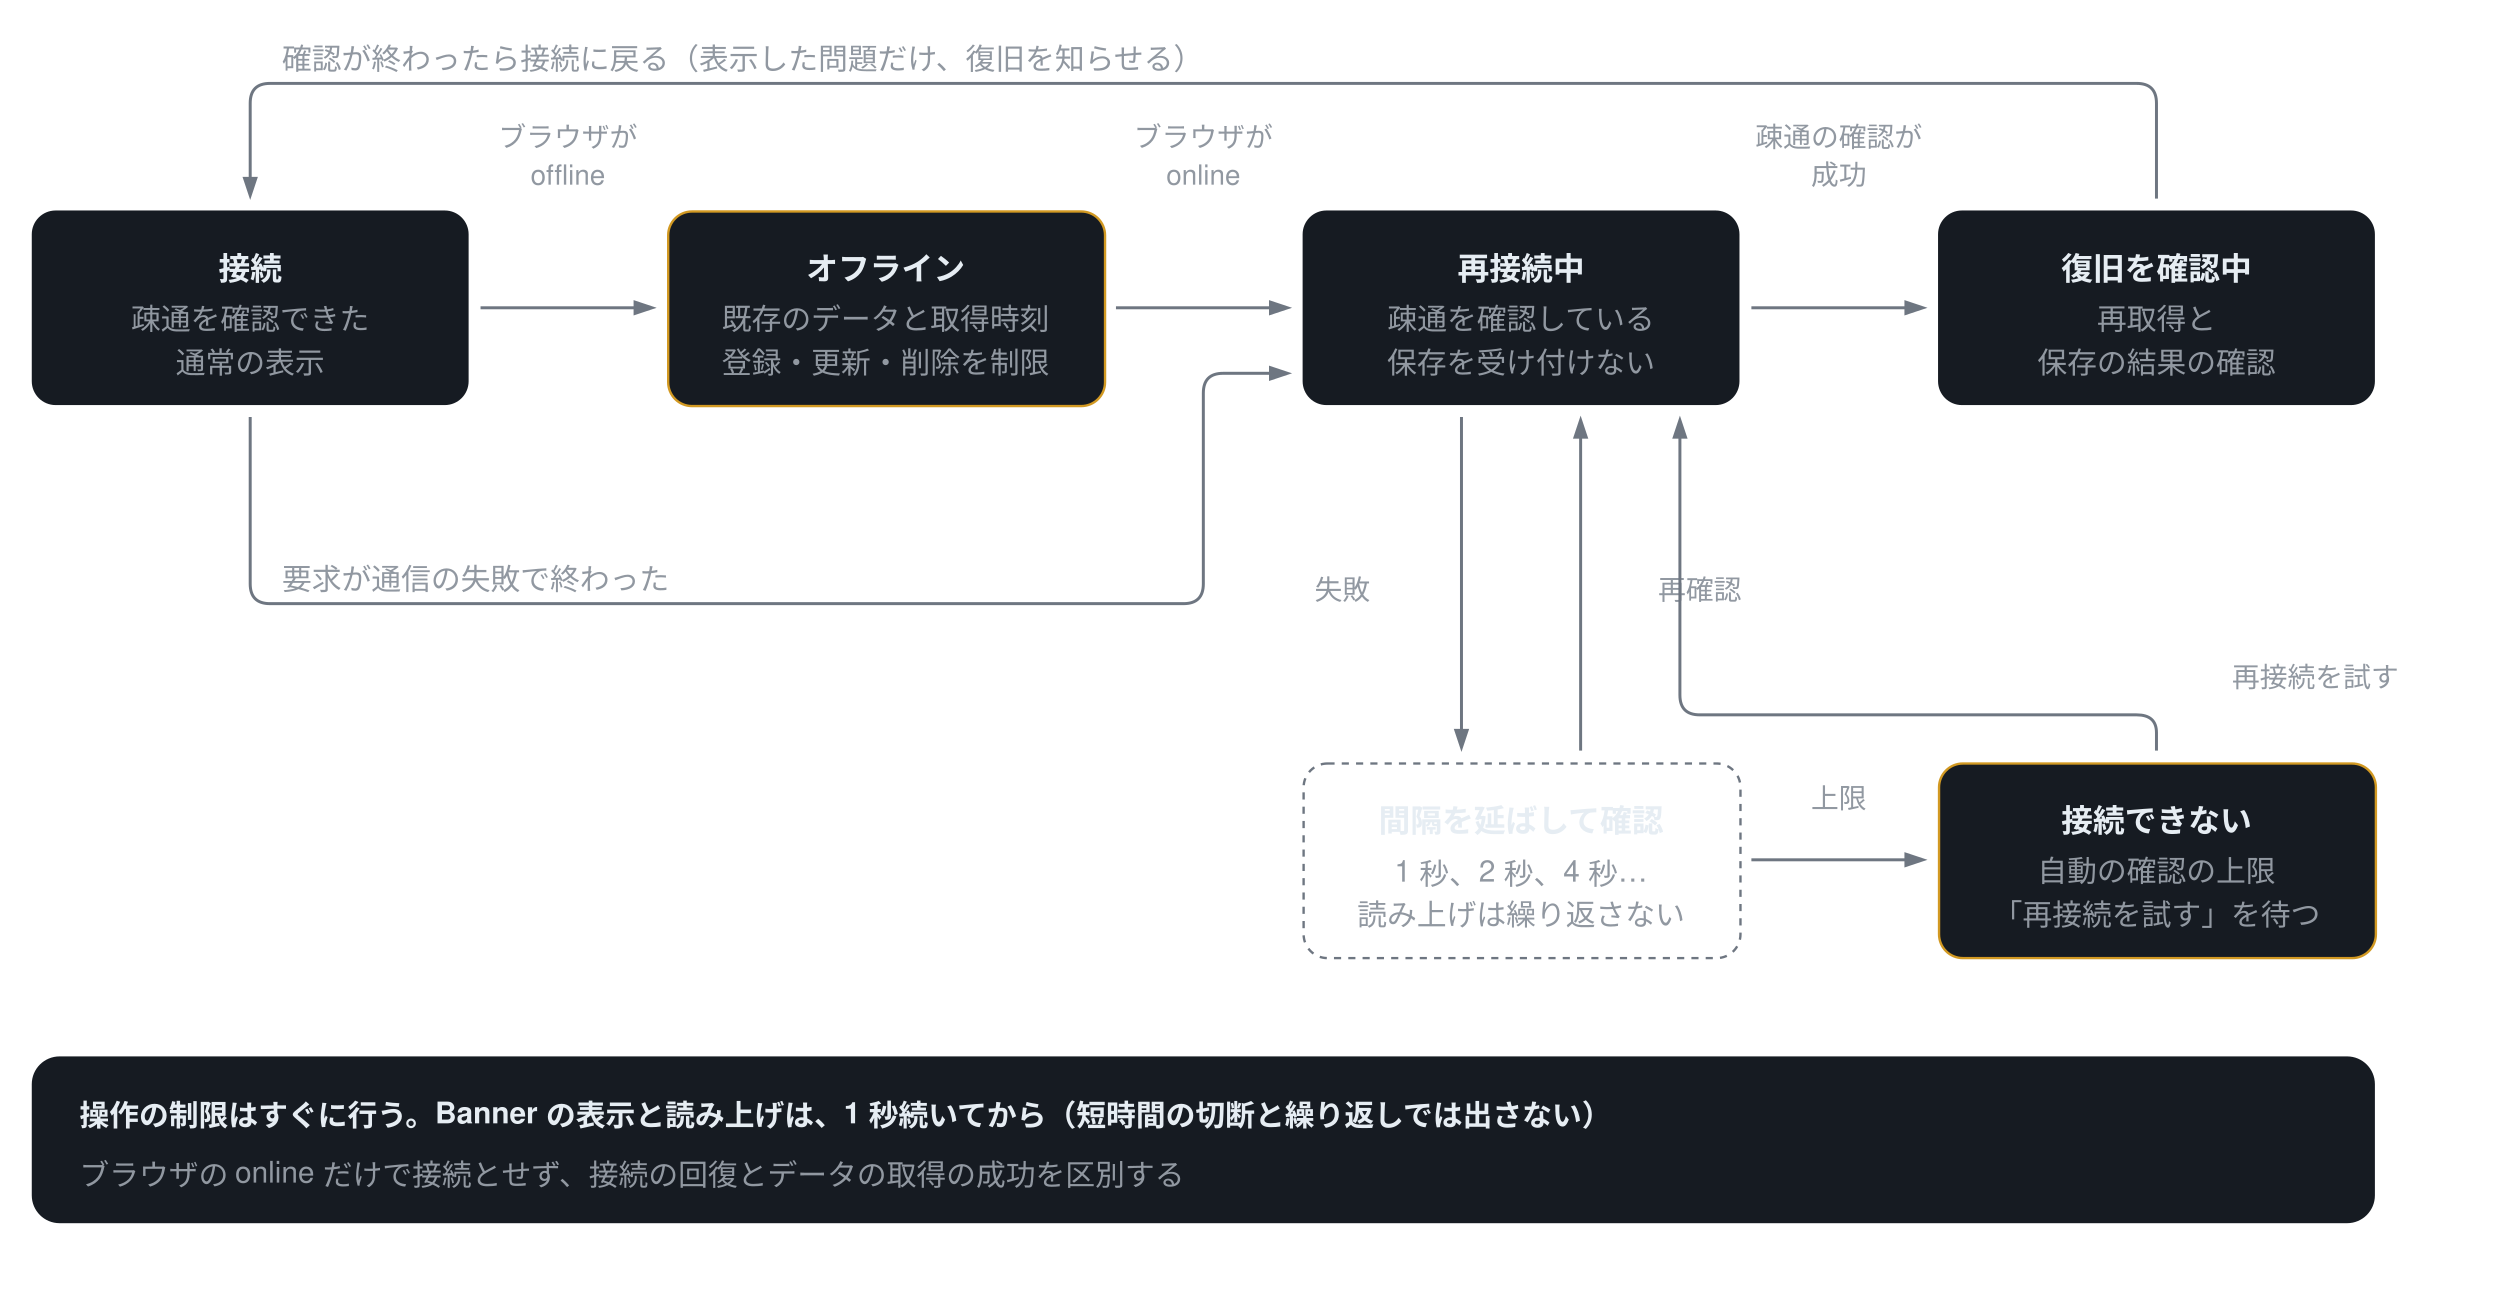
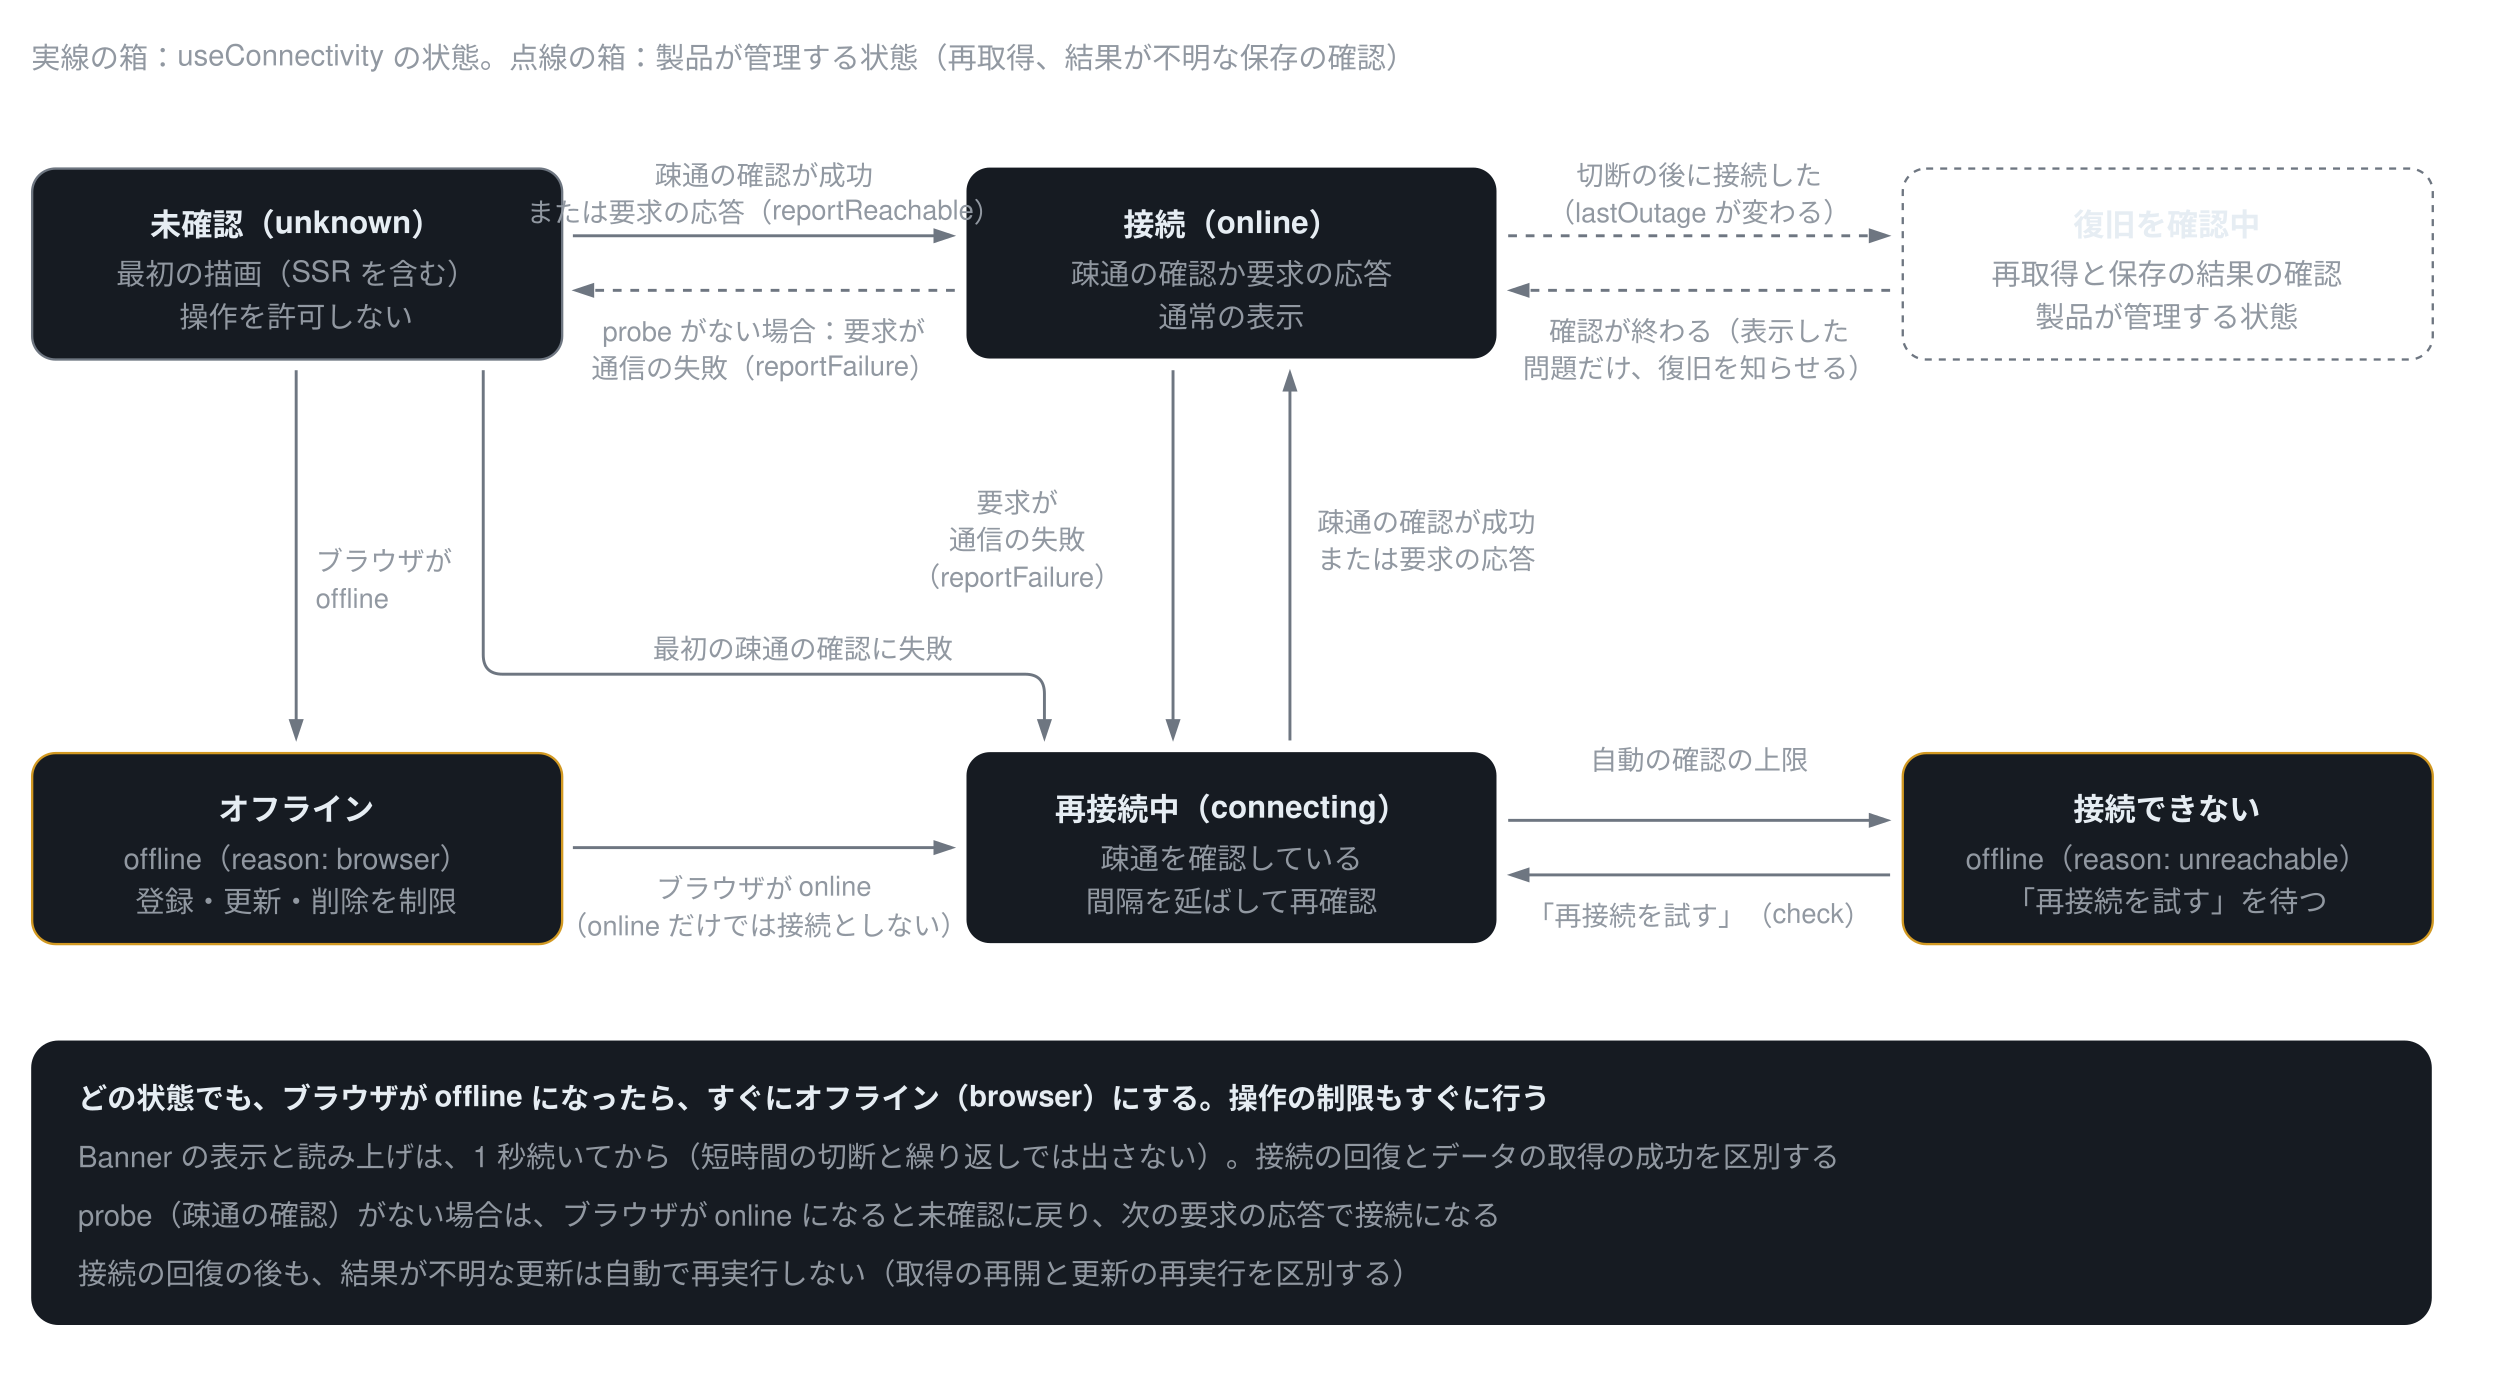
- <svg xmlns="http://www.w3.org/2000/svg" style="background: transparent; background-color: transparent; color-scheme: dark;" version="1.1" width="1259px" height="649px" viewBox="0 0 1259 649">
+ <svg xmlns="http://www.w3.org/2000/svg" style="background: transparent; background-color: transparent; color-scheme: dark;" version="1.1" width="1283px" height="713px" viewBox="0 0 1283 713">
  <defs />
  <g>
    <g data-cell-id="0">
      <g data-cell-id="1">
        <g data-cell-id="c1">
-           <g>
-             <rect x="16" y="106" width="220" height="98" rx="12" ry="12" fill="#f6f8fa" stroke="none" pointer-events="all" style="fill: rgb(22, 27, 34);" />
+           <g transform="translate(0.5,0.5)">
+             <rect x="16" y="86" width="272" height="98" rx="12" ry="12" fill="#f6f8fa" stroke="#8c959f" stroke-width="1.2" pointer-events="all" style="fill: rgb(22, 27, 34); stroke: rgb(110, 118, 129);" />
          </g>
        </g>
        <g data-cell-id="c2">
          <g>
-             <rect x="24" y="121" width="204" height="20" fill="none" stroke="none" pointer-events="all" />
+             <rect x="24" y="101" width="256" height="20" fill="none" stroke="none" pointer-events="all" />
          </g>
          <g>
            <g fill="#1F2328" font-family="Helvetica" font-weight="bold" text-anchor="middle" font-size="16px" style="fill: rgb(230, 237, 243);">
-               <text x="126" y="141">接続</text>
+               <text x="152" y="121">未確認（unknown）</text>
            </g>
          </g>
        </g>
        <g data-cell-id="c3">
          <g>
-             <rect x="24" y="147" width="204" height="20" fill="none" stroke="none" pointer-events="all" />
-           </g>
-           <g>
-             <g fill="#59636E" font-family="Helvetica" text-anchor="middle" font-size="15px" style="fill: rgb(145, 152, 161);">
-               <text x="126" y="166">疎通を確認できた</text>
+             <rect x="24" y="127" width="256" height="20" fill="none" stroke="none" pointer-events="all" />
+           </g>
+           <g>
+             <g fill="#59636E" font-family="Helvetica" text-anchor="middle" font-size="15px" style="fill: rgb(145, 152, 161);">
+               <text x="152" y="146">最初の描画（SSR を含む）</text>
            </g>
          </g>
        </g>
        <g data-cell-id="c4">
          <g>
-             <rect x="24" y="169" width="204" height="20" fill="none" stroke="none" pointer-events="all" />
-           </g>
-           <g>
-             <g fill="#59636E" font-family="Helvetica" text-anchor="middle" font-size="15px" style="fill: rgb(145, 152, 161);">
-               <text x="126" y="188">通常の表示</text>
+             <rect x="24" y="149" width="256" height="20" fill="none" stroke="none" pointer-events="all" />
+           </g>
+           <g>
+             <g fill="#59636E" font-family="Helvetica" text-anchor="middle" font-size="15px" style="fill: rgb(145, 152, 161);">
+               <text x="152" y="168">操作を許可しない</text>
            </g>
          </g>
        </g>
        <g data-cell-id="c5">
+           <g>
+             <rect x="496" y="86" width="272" height="98" rx="12" ry="12" fill="#f6f8fa" stroke="none" pointer-events="all" style="fill: rgb(22, 27, 34);" />
+           </g>
+         </g>
+         <g data-cell-id="c6">
+           <g>
+             <rect x="504" y="101" width="256" height="20" fill="none" stroke="none" pointer-events="all" />
+           </g>
+           <g>
+             <g fill="#1F2328" font-family="Helvetica" font-weight="bold" text-anchor="middle" font-size="16px" style="fill: rgb(230, 237, 243);">
+               <text x="632" y="121">接続（online）</text>
+             </g>
+           </g>
+         </g>
+         <g data-cell-id="c7">
+           <g>
+             <rect x="504" y="127" width="256" height="20" fill="none" stroke="none" pointer-events="all" />
+           </g>
+           <g>
+             <g fill="#59636E" font-family="Helvetica" text-anchor="middle" font-size="15px" style="fill: rgb(145, 152, 161);">
+               <text x="632" y="146">疎通の確認か要求の応答</text>
+             </g>
+           </g>
+         </g>
+         <g data-cell-id="c8">
+           <g>
+             <rect x="504" y="149" width="256" height="20" fill="none" stroke="none" pointer-events="all" />
+           </g>
+           <g>
+             <g fill="#59636E" font-family="Helvetica" text-anchor="middle" font-size="15px" style="fill: rgb(145, 152, 161);">
+               <text x="632" y="168">通常の表示</text>
+             </g>
+           </g>
+         </g>
+         <g data-cell-id="c9">
          <g transform="translate(0.5,0.5)">
-             <rect x="336" y="106" width="220" height="98" rx="12" ry="12" fill="#f6f8fa" stroke="#b45309" stroke-width="1.2" pointer-events="all" style="fill: rgb(22, 27, 34); stroke: rgb(210, 153, 34);" />
-           </g>
-         </g>
-         <g data-cell-id="c6">
-           <g>
-             <rect x="344" y="121" width="204" height="20" fill="none" stroke="none" pointer-events="all" />
+             <rect x="976" y="86" width="272" height="98" rx="12" ry="12" fill="none" stroke="#8c959f" stroke-width="1.2" stroke-dasharray="3.6 3.6" pointer-events="all" style="stroke: rgb(110, 118, 129);" />
+           </g>
+         </g>
+         <g data-cell-id="c10">
+           <g>
+             <rect x="984" y="101" width="256" height="20" fill="none" stroke="none" pointer-events="all" />
          </g>
          <g>
            <g fill="#1F2328" font-family="Helvetica" font-weight="bold" text-anchor="middle" font-size="16px" style="fill: rgb(230, 237, 243);">
-               <text x="446" y="141">オフライン</text>
-             </g>
-           </g>
-         </g>
-         <g data-cell-id="c7">
-           <g>
-             <rect x="344" y="147" width="204" height="20" fill="none" stroke="none" pointer-events="all" />
-           </g>
-           <g>
-             <g fill="#59636E" font-family="Helvetica" text-anchor="middle" font-size="15px" style="fill: rgb(145, 152, 161);">
-               <text x="446" y="166">既存のデータと取得時刻</text>
-             </g>
-           </g>
-         </g>
-         <g data-cell-id="c8">
-           <g>
-             <rect x="344" y="169" width="204" height="20" fill="none" stroke="none" pointer-events="all" />
-           </g>
-           <g>
-             <g fill="#59636E" font-family="Helvetica" text-anchor="middle" font-size="15px" style="fill: rgb(145, 152, 161);">
-               <text x="446" y="188">登録・更新・削除を制限</text>
-             </g>
-           </g>
-         </g>
-         <g data-cell-id="c9">
-           <g>
-             <rect x="656" y="106" width="220" height="98" rx="12" ry="12" fill="#f6f8fa" stroke="none" pointer-events="all" style="fill: rgb(22, 27, 34);" />
-           </g>
-         </g>
-         <g data-cell-id="c10">
-           <g>
-             <rect x="664" y="121" width="204" height="20" fill="none" stroke="none" pointer-events="all" />
+               <text x="1112" y="121">復旧を確認中</text>
+             </g>
+           </g>
+         </g>
+         <g data-cell-id="c11">
+           <g>
+             <rect x="984" y="127" width="256" height="20" fill="none" stroke="none" pointer-events="all" />
+           </g>
+           <g>
+             <g fill="#59636E" font-family="Helvetica" text-anchor="middle" font-size="15px" style="fill: rgb(145, 152, 161);">
+               <text x="1112" y="146">再取得と保存の結果の確認</text>
+             </g>
+           </g>
+         </g>
+         <g data-cell-id="c12">
+           <g>
+             <rect x="984" y="149" width="256" height="20" fill="none" stroke="none" pointer-events="all" />
+           </g>
+           <g>
+             <g fill="#59636E" font-family="Helvetica" text-anchor="middle" font-size="15px" style="fill: rgb(145, 152, 161);">
+               <text x="1112" y="168">製品が管理する状態</text>
+             </g>
+           </g>
+         </g>
+         <g data-cell-id="c13">
+           <g transform="translate(0.5,0.5)">
+             <rect x="16" y="386" width="272" height="98" rx="12" ry="12" fill="#f6f8fa" stroke="#b45309" stroke-width="1.2" pointer-events="all" style="fill: rgb(22, 27, 34); stroke: rgb(210, 153, 34);" />
+           </g>
+         </g>
+         <g data-cell-id="c14">
+           <g>
+             <rect x="24" y="401" width="256" height="20" fill="none" stroke="none" pointer-events="all" />
          </g>
          <g>
            <g fill="#1F2328" font-family="Helvetica" font-weight="bold" text-anchor="middle" font-size="16px" style="fill: rgb(230, 237, 243);">
-               <text x="766" y="141">再接続中</text>
-             </g>
-           </g>
-         </g>
-         <g data-cell-id="c11">
-           <g>
-             <rect x="664" y="147" width="204" height="20" fill="none" stroke="none" pointer-events="all" />
-           </g>
-           <g>
-             <g fill="#59636E" font-family="Helvetica" text-anchor="middle" font-size="15px" style="fill: rgb(145, 152, 161);">
-               <text x="766" y="166">疎通を確認している</text>
-             </g>
-           </g>
-         </g>
-         <g data-cell-id="c12">
-           <g>
-             <rect x="664" y="169" width="204" height="20" fill="none" stroke="none" pointer-events="all" />
-           </g>
-           <g>
-             <g fill="#59636E" font-family="Helvetica" text-anchor="middle" font-size="15px" style="fill: rgb(145, 152, 161);">
-               <text x="766" y="188">保存を受け付けない</text>
-             </g>
-           </g>
-         </g>
-         <g data-cell-id="c13">
-           <g>
-             <rect x="976" y="106" width="220" height="98" rx="12" ry="12" fill="#f6f8fa" stroke="none" pointer-events="all" style="fill: rgb(22, 27, 34);" />
-           </g>
-         </g>
-         <g data-cell-id="c14">
-           <g>
-             <rect x="984" y="121" width="204" height="20" fill="none" stroke="none" pointer-events="all" />
+               <text x="152" y="421">オフライン</text>
+             </g>
+           </g>
+         </g>
+         <g data-cell-id="c15">
+           <g>
+             <rect x="24" y="427" width="256" height="20" fill="none" stroke="none" pointer-events="all" />
+           </g>
+           <g>
+             <g fill="#59636E" font-family="Helvetica" text-anchor="middle" font-size="15px" style="fill: rgb(145, 152, 161);">
+               <text x="152" y="446">offline（reason: browser）</text>
+             </g>
+           </g>
+         </g>
+         <g data-cell-id="c16">
+           <g>
+             <rect x="24" y="449" width="256" height="20" fill="none" stroke="none" pointer-events="all" />
+           </g>
+           <g>
+             <g fill="#59636E" font-family="Helvetica" text-anchor="middle" font-size="15px" style="fill: rgb(145, 152, 161);">
+               <text x="152" y="468">登録・更新・削除を制限</text>
+             </g>
+           </g>
+         </g>
+         <g data-cell-id="c17">
+           <g>
+             <rect x="496" y="386" width="272" height="98" rx="12" ry="12" fill="#f6f8fa" stroke="none" pointer-events="all" style="fill: rgb(22, 27, 34);" />
+           </g>
+         </g>
+         <g data-cell-id="c18">
+           <g>
+             <rect x="504" y="401" width="256" height="20" fill="none" stroke="none" pointer-events="all" />
          </g>
          <g>
            <g fill="#1F2328" font-family="Helvetica" font-weight="bold" text-anchor="middle" font-size="16px" style="fill: rgb(230, 237, 243);">
-               <text x="1086" y="141">復旧を確認中</text>
-             </g>
-           </g>
-         </g>
-         <g data-cell-id="c15">
-           <g>
-             <rect x="984" y="147" width="204" height="20" fill="none" stroke="none" pointer-events="all" />
-           </g>
-           <g>
-             <g fill="#59636E" font-family="Helvetica" text-anchor="middle" font-size="15px" style="fill: rgb(145, 152, 161);">
-               <text x="1086" y="166">再取得と</text>
-             </g>
-           </g>
-         </g>
-         <g data-cell-id="c16">
-           <g>
-             <rect x="984" y="169" width="204" height="20" fill="none" stroke="none" pointer-events="all" />
-           </g>
-           <g>
-             <g fill="#59636E" font-family="Helvetica" text-anchor="middle" font-size="15px" style="fill: rgb(145, 152, 161);">
-               <text x="1086" y="188">保存の結果の確認</text>
-             </g>
-           </g>
-         </g>
-         <g data-cell-id="c17">
-           <g>
-             <path d="M 242 155 L 319.82 155" fill="none" stroke="#8c959f" stroke-width="1.5" stroke-miterlimit="10" pointer-events="stroke" style="stroke: rgb(110, 118, 129);" />
-             <path d="M 328.32 155 L 319.82 157.83 L 319.82 152.17 Z" fill="#8c959f" stroke="#8c959f" stroke-width="1.5" stroke-miterlimit="10" pointer-events="all" style="fill: rgb(110, 118, 129); stroke: rgb(110, 118, 129);" />
-           </g>
-         </g>
-         <g data-cell-id="c18">
-           <g>
-             <rect x="236" y="56" width="100" height="20" fill="none" stroke="none" pointer-events="all" />
-           </g>
-           <g>
-             <g fill="#59636E" font-family="Helvetica" text-anchor="middle" font-size="14px" style="fill: rgb(145, 152, 161);">
-               <text x="286" y="74">ブラウザが</text>
+               <text x="632" y="421">再接続中（connecting）</text>
            </g>
          </g>
        </g>
        <g data-cell-id="c19">
          <g>
-             <rect x="236" y="75" width="100" height="20" fill="none" stroke="none" pointer-events="all" />
-           </g>
-           <g>
-             <g fill="#59636E" font-family="Helvetica" text-anchor="middle" font-size="14px" style="fill: rgb(145, 152, 161);">
-               <text x="286" y="93">offline</text>
+             <rect x="504" y="427" width="256" height="20" fill="none" stroke="none" pointer-events="all" />
+           </g>
+           <g>
+             <g fill="#59636E" font-family="Helvetica" text-anchor="middle" font-size="15px" style="fill: rgb(145, 152, 161);">
+               <text x="632" y="446">疎通を確認している</text>
            </g>
          </g>
        </g>
        <g data-cell-id="c20">
          <g>
-             <path d="M 562 155 L 639.82 155" fill="none" stroke="#8c959f" stroke-width="1.5" stroke-miterlimit="10" pointer-events="stroke" style="stroke: rgb(110, 118, 129);" />
-             <path d="M 648.32 155 L 639.82 157.83 L 639.82 152.17 Z" fill="#8c959f" stroke="#8c959f" stroke-width="1.5" stroke-miterlimit="10" pointer-events="all" style="fill: rgb(110, 118, 129); stroke: rgb(110, 118, 129);" />
+             <rect x="504" y="449" width="256" height="20" fill="none" stroke="none" pointer-events="all" />
+           </g>
+           <g>
+             <g fill="#59636E" font-family="Helvetica" text-anchor="middle" font-size="15px" style="fill: rgb(145, 152, 161);">
+               <text x="632" y="468">間隔を延ばして再確認</text>
+             </g>
          </g>
        </g>
        <g data-cell-id="c21">
-           <g>
-             <rect x="556" y="56" width="100" height="20" fill="none" stroke="none" pointer-events="all" />
-           </g>
-           <g>
-             <g fill="#59636E" font-family="Helvetica" text-anchor="middle" font-size="14px" style="fill: rgb(145, 152, 161);">
-               <text x="606" y="74">ブラウザが</text>
-             </g>
+           <g transform="translate(0.5,0.5)">
+             <rect x="976" y="386" width="272" height="98" rx="12" ry="12" fill="#f6f8fa" stroke="#b45309" stroke-width="1.2" pointer-events="all" style="fill: rgb(22, 27, 34); stroke: rgb(210, 153, 34);" />
          </g>
        </g>
        <g data-cell-id="c22">
          <g>
-             <rect x="556" y="75" width="100" height="20" fill="none" stroke="none" pointer-events="all" />
-           </g>
-           <g>
-             <g fill="#59636E" font-family="Helvetica" text-anchor="middle" font-size="14px" style="fill: rgb(145, 152, 161);">
-               <text x="606" y="93">online</text>
+             <rect x="984" y="401" width="256" height="20" fill="none" stroke="none" pointer-events="all" />
+           </g>
+           <g>
+             <g fill="#1F2328" font-family="Helvetica" font-weight="bold" text-anchor="middle" font-size="16px" style="fill: rgb(230, 237, 243);">
+               <text x="1112" y="421">接続できない</text>
            </g>
          </g>
        </g>
        <g data-cell-id="c23">
          <g>
-             <path d="M 882 155 L 959.82 155" fill="none" stroke="#8c959f" stroke-width="1.5" stroke-miterlimit="10" pointer-events="stroke" style="stroke: rgb(110, 118, 129);" />
-             <path d="M 968.32 155 L 959.82 157.83 L 959.82 152.17 Z" fill="#8c959f" stroke="#8c959f" stroke-width="1.5" stroke-miterlimit="10" pointer-events="all" style="fill: rgb(110, 118, 129); stroke: rgb(110, 118, 129);" />
+             <rect x="984" y="427" width="256" height="20" fill="none" stroke="none" pointer-events="all" />
+           </g>
+           <g>
+             <g fill="#59636E" font-family="Helvetica" text-anchor="middle" font-size="15px" style="fill: rgb(145, 152, 161);">
+               <text x="1112" y="446">offline（reason: unreachable）</text>
+             </g>
          </g>
        </g>
        <g data-cell-id="c24">
          <g>
-             <rect x="876" y="56" width="100" height="20" fill="none" stroke="none" pointer-events="all" />
-           </g>
-           <g>
-             <g fill="#59636E" font-family="Helvetica" text-anchor="middle" font-size="14px" style="fill: rgb(145, 152, 161);">
-               <text x="926" y="74">疎通の確認が</text>
+             <rect x="984" y="449" width="256" height="20" fill="none" stroke="none" pointer-events="all" />
+           </g>
+           <g>
+             <g fill="#59636E" font-family="Helvetica" text-anchor="middle" font-size="15px" style="fill: rgb(145, 152, 161);">
+               <text x="1112" y="468">「再接続を試す」を待つ</text>
            </g>
          </g>
        </g>
        <g data-cell-id="c25">
          <g>
-             <rect x="876" y="75" width="100" height="20" fill="none" stroke="none" pointer-events="all" />
-           </g>
-           <g>
-             <g fill="#59636E" font-family="Helvetica" text-anchor="middle" font-size="14px" style="fill: rgb(145, 152, 161);">
-               <text x="926" y="93">成功</text>
-             </g>
+             <path d="M 294 121 L 479.82 121" fill="none" stroke="#8c959f" stroke-width="1.5" stroke-miterlimit="10" pointer-events="stroke" style="stroke: rgb(110, 118, 129);" />
+             <path d="M 488.32 121 L 479.82 123.83 L 479.82 118.17 Z" fill="#8c959f" stroke="#8c959f" stroke-width="1.5" stroke-miterlimit="10" pointer-events="all" style="fill: rgb(110, 118, 129); stroke: rgb(110, 118, 129);" />
          </g>
        </g>
        <g data-cell-id="c26">
          <g>
-             <path d="M 1086 100 L 1086 52 Q 1086 42 1076 42 L 136 42 Q 126 42 126 52 L 126 89.82" fill="none" stroke="#8c959f" stroke-width="1.5" stroke-miterlimit="10" pointer-events="stroke" style="stroke: rgb(110, 118, 129);" />
-             <path d="M 126 98.32 L 123.17 89.82 L 128.83 89.82 Z" fill="#8c959f" stroke="#8c959f" stroke-width="1.5" stroke-miterlimit="10" pointer-events="all" style="fill: rgb(110, 118, 129); stroke: rgb(110, 118, 129);" />
+             <rect x="257" y="77" width="270" height="20" fill="none" stroke="none" pointer-events="all" />
+           </g>
+           <g>
+             <g fill="#59636E" font-family="Helvetica" text-anchor="middle" font-size="14px" style="fill: rgb(145, 152, 161);">
+               <text x="392" y="95">疎通の確認が成功</text>
+             </g>
          </g>
        </g>
        <g data-cell-id="c27">
          <g>
-             <rect x="142" y="16" width="520" height="20" fill="none" stroke="none" pointer-events="all" />
+             <rect x="257" y="96" width="270" height="20" fill="none" stroke="none" pointer-events="all" />
+           </g>
+           <g>
+             <g fill="#59636E" font-family="Helvetica" text-anchor="middle" font-size="14px" style="fill: rgb(145, 152, 161);">
+               <text x="392" y="114">または要求の応答（reportReachable）</text>
+             </g>
+           </g>
+         </g>
+         <g data-cell-id="c28">
+           <g>
+             <path d="M 490 149 L 304.18 149" fill="none" stroke="#8c959f" stroke-width="1.5" stroke-miterlimit="10" stroke-dasharray="4.5 4.5" pointer-events="stroke" style="stroke: rgb(110, 118, 129);" />
+             <path d="M 295.68 149 L 304.18 146.17 L 304.18 151.83 Z" fill="#8c959f" stroke="#8c959f" stroke-width="1.5" stroke-miterlimit="10" pointer-events="all" style="fill: rgb(110, 118, 129); stroke: rgb(110, 118, 129);" />
+           </g>
+         </g>
+         <g data-cell-id="c29">
+           <g>
+             <rect x="282" y="157" width="220" height="20" fill="none" stroke="none" pointer-events="all" />
+           </g>
+           <g>
+             <g fill="#59636E" font-family="Helvetica" text-anchor="middle" font-size="14px" style="fill: rgb(145, 152, 161);">
+               <text x="392" y="175">probe がない場合：要求が</text>
+             </g>
+           </g>
+         </g>
+         <g data-cell-id="c30">
+           <g>
+             <rect x="282" y="176" width="220" height="20" fill="none" stroke="none" pointer-events="all" />
+           </g>
+           <g>
+             <g fill="#59636E" font-family="Helvetica" text-anchor="middle" font-size="14px" style="fill: rgb(145, 152, 161);">
+               <text x="392" y="194">通信の失敗（reportFailure）</text>
+             </g>
+           </g>
+         </g>
+         <g data-cell-id="c31">
+           <g>
+             <path d="M 152 190 L 152 369.82" fill="none" stroke="#8c959f" stroke-width="1.5" stroke-miterlimit="10" pointer-events="stroke" style="stroke: rgb(110, 118, 129);" />
+             <path d="M 152 378.32 L 149.17 369.82 L 154.83 369.82 Z" fill="#8c959f" stroke="#8c959f" stroke-width="1.5" stroke-miterlimit="10" pointer-events="all" style="fill: rgb(110, 118, 129); stroke: rgb(110, 118, 129);" />
+           </g>
+         </g>
+         <g data-cell-id="c32">
+           <g>
+             <rect x="162" y="275" width="120" height="20" fill="none" stroke="none" pointer-events="all" />
+           </g>
+           <g>
+             <g fill="#59636E" font-family="Helvetica" text-anchor="start" font-size="14px" style="fill: rgb(145, 152, 161);">
+               <text x="162" y="293">ブラウザが</text>
+             </g>
+           </g>
+         </g>
+         <g data-cell-id="c33">
+           <g>
+             <rect x="162" y="294" width="120" height="20" fill="none" stroke="none" pointer-events="all" />
+           </g>
+           <g>
+             <g fill="#59636E" font-family="Helvetica" text-anchor="start" font-size="14px" style="fill: rgb(145, 152, 161);">
+               <text x="162" y="312">offline</text>
+             </g>
+           </g>
+         </g>
+         <g data-cell-id="c34">
+           <g>
+             <path d="M 248 190 L 248 336 Q 248 346 258 346 L 526 346 Q 536 346 536 356 L 536 369.82" fill="none" stroke="#8c959f" stroke-width="1.5" stroke-miterlimit="10" pointer-events="stroke" style="stroke: rgb(110, 118, 129);" />
+             <path d="M 536 378.32 L 533.17 369.82 L 538.83 369.82 Z" fill="#8c959f" stroke="#8c959f" stroke-width="1.5" stroke-miterlimit="10" pointer-events="all" style="fill: rgb(110, 118, 129); stroke: rgb(110, 118, 129);" />
+           </g>
+         </g>
+         <g data-cell-id="c35">
+           <g>
+             <rect x="312" y="320" width="200" height="20" fill="none" stroke="none" pointer-events="all" />
+           </g>
+           <g>
+             <g fill="#59636E" font-family="Helvetica" text-anchor="middle" font-size="14px" style="fill: rgb(145, 152, 161);">
+               <text x="412" y="338">最初の疎通の確認に失敗</text>
+             </g>
+           </g>
+         </g>
+         <g data-cell-id="c36">
+           <g>
+             <path d="M 294 435 L 479.82 435" fill="none" stroke="#8c959f" stroke-width="1.5" stroke-miterlimit="10" pointer-events="stroke" style="stroke: rgb(110, 118, 129);" />
+             <path d="M 488.32 435 L 479.82 437.83 L 479.82 432.17 Z" fill="#8c959f" stroke="#8c959f" stroke-width="1.5" stroke-miterlimit="10" pointer-events="all" style="fill: rgb(110, 118, 129); stroke: rgb(110, 118, 129);" />
+           </g>
+         </g>
+         <g data-cell-id="c37">
+           <g>
+             <rect x="272" y="443" width="240" height="20" fill="none" stroke="none" pointer-events="all" />
+           </g>
+           <g>
+             <g fill="#59636E" font-family="Helvetica" text-anchor="middle" font-size="14px" style="fill: rgb(145, 152, 161);">
+               <text x="392" y="461">ブラウザが online</text>
+             </g>
+           </g>
+         </g>
+         <g data-cell-id="c38">
+           <g>
+             <rect x="272" y="462" width="240" height="20" fill="none" stroke="none" pointer-events="all" />
+           </g>
+           <g>
+             <g fill="#59636E" font-family="Helvetica" text-anchor="middle" font-size="14px" style="fill: rgb(145, 152, 161);">
+               <text x="392" y="480">（online だけでは接続としない）</text>
+             </g>
+           </g>
+         </g>
+         <g data-cell-id="c39">
+           <g>
+             <path d="M 602 190 L 602 369.82" fill="none" stroke="#8c959f" stroke-width="1.5" stroke-miterlimit="10" pointer-events="stroke" style="stroke: rgb(110, 118, 129);" />
+             <path d="M 602 378.32 L 599.17 369.82 L 604.83 369.82 Z" fill="#8c959f" stroke="#8c959f" stroke-width="1.5" stroke-miterlimit="10" pointer-events="all" style="fill: rgb(110, 118, 129); stroke: rgb(110, 118, 129);" />
+           </g>
+         </g>
+         <g data-cell-id="c40">
+           <g>
+             <rect x="452" y="245" width="140" height="20" fill="none" stroke="none" pointer-events="all" />
+           </g>
+           <g>
+             <g fill="#59636E" font-family="Helvetica" text-anchor="middle" font-size="14px" style="fill: rgb(145, 152, 161);">
+               <text x="522" y="263">要求が</text>
+             </g>
+           </g>
+         </g>
+         <g data-cell-id="c41">
+           <g>
+             <rect x="452" y="264" width="140" height="20" fill="none" stroke="none" pointer-events="all" />
+           </g>
+           <g>
+             <g fill="#59636E" font-family="Helvetica" text-anchor="middle" font-size="14px" style="fill: rgb(145, 152, 161);">
+               <text x="522" y="282">通信の失敗</text>
+             </g>
+           </g>
+         </g>
+         <g data-cell-id="c42">
+           <g>
+             <rect x="452" y="283" width="140" height="20" fill="none" stroke="none" pointer-events="all" />
+           </g>
+           <g>
+             <g fill="#59636E" font-family="Helvetica" text-anchor="middle" font-size="14px" style="fill: rgb(145, 152, 161);">
+               <text x="522" y="301">（reportFailure）</text>
+             </g>
+           </g>
+         </g>
+         <g data-cell-id="c43">
+           <g>
+             <path d="M 662 380 L 662 200.18" fill="none" stroke="#8c959f" stroke-width="1.5" stroke-miterlimit="10" pointer-events="stroke" style="stroke: rgb(110, 118, 129);" />
+             <path d="M 662 191.68 L 664.83 200.18 L 659.17 200.18 Z" fill="#8c959f" stroke="#8c959f" stroke-width="1.5" stroke-miterlimit="10" pointer-events="all" style="fill: rgb(110, 118, 129); stroke: rgb(110, 118, 129);" />
+           </g>
+         </g>
+         <g data-cell-id="c44">
+           <g>
+             <rect x="667" y="255" width="130" height="20" fill="none" stroke="none" pointer-events="all" />
+           </g>
+           <g>
+             <g fill="#59636E" font-family="Helvetica" text-anchor="middle" font-size="14px" style="fill: rgb(145, 152, 161);">
+               <text x="732" y="273">疎通の確認が成功</text>
+             </g>
+           </g>
+         </g>
+         <g data-cell-id="c45">
+           <g>
+             <rect x="667" y="274" width="130" height="20" fill="none" stroke="none" pointer-events="all" />
+           </g>
+           <g>
+             <g fill="#59636E" font-family="Helvetica" text-anchor="middle" font-size="14px" style="fill: rgb(145, 152, 161);">
+               <text x="732" y="292">または要求の応答</text>
+             </g>
+           </g>
+         </g>
+         <g data-cell-id="c46">
+           <g>
+             <path d="M 774 421 L 959.82 421" fill="none" stroke="#8c959f" stroke-width="1.5" stroke-miterlimit="10" pointer-events="stroke" style="stroke: rgb(110, 118, 129);" />
+             <path d="M 968.32 421 L 959.82 423.83 L 959.82 418.17 Z" fill="#8c959f" stroke="#8c959f" stroke-width="1.5" stroke-miterlimit="10" pointer-events="all" style="fill: rgb(110, 118, 129); stroke: rgb(110, 118, 129);" />
+           </g>
+         </g>
+         <g data-cell-id="c47">
+           <g>
+             <rect x="772" y="377" width="200" height="20" fill="none" stroke="none" pointer-events="all" />
+           </g>
+           <g>
+             <g fill="#59636E" font-family="Helvetica" text-anchor="middle" font-size="14px" style="fill: rgb(145, 152, 161);">
+               <text x="872" y="395">自動の確認の上限</text>
+             </g>
+           </g>
+         </g>
+         <g data-cell-id="c48">
+           <g>
+             <path d="M 970 449 L 784.18 449" fill="none" stroke="#8c959f" stroke-width="1.5" stroke-miterlimit="10" pointer-events="stroke" style="stroke: rgb(110, 118, 129);" />
+             <path d="M 775.68 449 L 784.18 446.17 L 784.18 451.83 Z" fill="#8c959f" stroke="#8c959f" stroke-width="1.5" stroke-miterlimit="10" pointer-events="all" style="fill: rgb(110, 118, 129); stroke: rgb(110, 118, 129);" />
+           </g>
+         </g>
+         <g data-cell-id="c49">
+           <g>
+             <rect x="772" y="457" width="200" height="20" fill="none" stroke="none" pointer-events="all" />
+           </g>
+           <g>
+             <g fill="#59636E" font-family="Helvetica" text-anchor="middle" font-size="14px" style="fill: rgb(145, 152, 161);">
+               <text x="872" y="475">「再接続を試す」（check）</text>
+             </g>
+           </g>
+         </g>
+         <g data-cell-id="c50">
+           <g>
+             <path d="M 774 121 L 959.82 121" fill="none" stroke="#8c959f" stroke-width="1.5" stroke-miterlimit="10" stroke-dasharray="4.5 4.5" pointer-events="stroke" style="stroke: rgb(110, 118, 129);" />
+             <path d="M 968.32 121 L 959.82 123.83 L 959.82 118.17 Z" fill="#8c959f" stroke="#8c959f" stroke-width="1.5" stroke-miterlimit="10" pointer-events="all" style="fill: rgb(110, 118, 129); stroke: rgb(110, 118, 129);" />
+           </g>
+         </g>
+         <g data-cell-id="c51">
+           <g>
+             <rect x="762" y="77" width="220" height="20" fill="none" stroke="none" pointer-events="all" />
+           </g>
+           <g>
+             <g fill="#59636E" font-family="Helvetica" text-anchor="middle" font-size="14px" style="fill: rgb(145, 152, 161);">
+               <text x="872" y="95">切断の後に接続した</text>
+             </g>
+           </g>
+         </g>
+         <g data-cell-id="c52">
+           <g>
+             <rect x="762" y="96" width="220" height="20" fill="none" stroke="none" pointer-events="all" />
+           </g>
+           <g>
+             <g fill="#59636E" font-family="Helvetica" text-anchor="middle" font-size="14px" style="fill: rgb(145, 152, 161);">
+               <text x="872" y="114">（lastOutage が変わる）</text>
+             </g>
+           </g>
+         </g>
+         <g data-cell-id="c53">
+           <g>
+             <path d="M 970 149 L 784.18 149" fill="none" stroke="#8c959f" stroke-width="1.5" stroke-miterlimit="10" stroke-dasharray="4.5 4.5" pointer-events="stroke" style="stroke: rgb(110, 118, 129);" />
+             <path d="M 775.68 149 L 784.18 146.17 L 784.18 151.83 Z" fill="#8c959f" stroke="#8c959f" stroke-width="1.5" stroke-miterlimit="10" pointer-events="all" style="fill: rgb(110, 118, 129); stroke: rgb(110, 118, 129);" />
+           </g>
+         </g>
+         <g data-cell-id="c54">
+           <g>
+             <rect x="762" y="157" width="220" height="20" fill="none" stroke="none" pointer-events="all" />
+           </g>
+           <g>
+             <g fill="#59636E" font-family="Helvetica" text-anchor="middle" font-size="14px" style="fill: rgb(145, 152, 161);">
+               <text x="872" y="175">確認が終わる（表示した</text>
+             </g>
+           </g>
+         </g>
+         <g data-cell-id="c55">
+           <g>
+             <rect x="762" y="176" width="220" height="20" fill="none" stroke="none" pointer-events="all" />
+           </g>
+           <g>
+             <g fill="#59636E" font-family="Helvetica" text-anchor="middle" font-size="14px" style="fill: rgb(145, 152, 161);">
+               <text x="872" y="194">問題だけ、復旧を知らせる）</text>
+             </g>
+           </g>
+         </g>
+         <g data-cell-id="c56">
+           <g>
+             <rect x="16" y="16" width="1200" height="20" fill="none" stroke="none" pointer-events="all" />
          </g>
          <g>
            <g fill="#59636E" font-family="Helvetica" text-anchor="start" font-size="15px" style="fill: rgb(145, 152, 161);">
-               <text x="142" y="35">確認が終わったら接続に戻る（表示した問題だけ、復旧を知らせる）</text>
-             </g>
-           </g>
-         </g>
-         <g data-cell-id="c28">
-           <g>
-             <path d="M 126 210 L 126 294 Q 126 304 136 304 L 596 304 Q 606 304 606 294 L 606 198 Q 606 188 616 188 L 639.82 188" fill="none" stroke="#8c959f" stroke-width="1.5" stroke-miterlimit="10" pointer-events="stroke" style="stroke: rgb(110, 118, 129);" />
-             <path d="M 648.32 188 L 639.82 190.83 L 639.82 185.17 Z" fill="#8c959f" stroke="#8c959f" stroke-width="1.5" stroke-miterlimit="10" pointer-events="all" style="fill: rgb(110, 118, 129); stroke: rgb(110, 118, 129);" />
-           </g>
-         </g>
-         <g data-cell-id="c29">
-           <g>
-             <rect x="142" y="278" width="260" height="20" fill="none" stroke="none" pointer-events="all" />
+               <text x="16" y="35">実線の箱：useConnectivity の状態。点線の箱：製品が管理する状態（再取得、結果が不明な保存の確認）</text>
+             </g>
+           </g>
+         </g>
+         <g data-cell-id="c57">
+           <g>
+             <rect x="16" y="534" width="1232" height="146" rx="14" ry="14" fill="#f6f8fa" stroke="none" pointer-events="all" style="fill: rgb(22, 27, 34);" />
+           </g>
+         </g>
+         <g data-cell-id="c58">
+           <g>
+             <rect x="40" y="550" width="1150" height="20" fill="none" stroke="none" pointer-events="all" />
+           </g>
+           <g>
+             <g fill="#1F2328" font-family="Helvetica" font-weight="bold" text-anchor="start" font-size="15px" style="fill: rgb(230, 237, 243);">
+               <text x="40" y="569">どの状態でも、ブラウザが offline になったら、すぐにオフライン（browser）にする。操作の制限もすぐに行う</text>
+             </g>
+           </g>
+         </g>
+         <g data-cell-id="c59">
+           <g>
+             <rect x="40" y="580" width="1150" height="20" fill="none" stroke="none" pointer-events="all" />
          </g>
          <g>
            <g fill="#59636E" font-family="Helvetica" text-anchor="start" font-size="15px" style="fill: rgb(145, 152, 161);">
-               <text x="142" y="297">要求が通信の失敗で終わった</text>
-             </g>
-           </g>
-         </g>
-         <g data-cell-id="c30">
-           <g transform="translate(0.5,0.5)">
-             <rect x="656" y="384" width="220" height="98" rx="12" ry="12" fill="none" stroke="#8c959f" stroke-width="1.2" stroke-dasharray="3.6 3.6" pointer-events="all" style="stroke: rgb(110, 118, 129);" />
-           </g>
-         </g>
-         <g data-cell-id="c31">
-           <g>
-             <rect x="664" y="399" width="204" height="20" fill="none" stroke="none" pointer-events="all" />
-           </g>
-           <g>
-             <g fill="#1F2328" font-family="Helvetica" font-weight="bold" text-anchor="middle" font-size="16px" style="fill: rgb(230, 237, 243);">
-               <text x="766" y="419">間隔を延ばして確認</text>
-             </g>
-           </g>
-         </g>
-         <g data-cell-id="c32">
-           <g>
-             <rect x="664" y="425" width="204" height="20" fill="none" stroke="none" pointer-events="all" />
-           </g>
-           <g>
-             <g fill="#59636E" font-family="Helvetica" text-anchor="middle" font-size="15px" style="fill: rgb(145, 152, 161);">
-               <text x="766" y="444">1 秒、2 秒、4 秒…</text>
-             </g>
-           </g>
-         </g>
-         <g data-cell-id="c33">
-           <g>
-             <rect x="664" y="447" width="204" height="20" fill="none" stroke="none" pointer-events="all" />
-           </g>
-           <g>
-             <g fill="#59636E" font-family="Helvetica" text-anchor="middle" font-size="15px" style="fill: rgb(145, 152, 161);">
-               <text x="766" y="466">読み上げは繰り返さない</text>
-             </g>
-           </g>
-         </g>
-         <g data-cell-id="c34">
-           <g transform="translate(0.5,0.5)">
-             <rect x="976" y="384" width="220" height="98" rx="12" ry="12" fill="#f6f8fa" stroke="#b45309" stroke-width="1.2" pointer-events="all" style="fill: rgb(22, 27, 34); stroke: rgb(210, 153, 34);" />
-           </g>
-         </g>
-         <g data-cell-id="c35">
-           <g>
-             <rect x="984" y="399" width="204" height="20" fill="none" stroke="none" pointer-events="all" />
-           </g>
-           <g>
-             <g fill="#1F2328" font-family="Helvetica" font-weight="bold" text-anchor="middle" font-size="16px" style="fill: rgb(230, 237, 243);">
-               <text x="1086" y="419">接続できない</text>
-             </g>
-           </g>
-         </g>
-         <g data-cell-id="c36">
-           <g>
-             <rect x="984" y="425" width="204" height="20" fill="none" stroke="none" pointer-events="all" />
-           </g>
-           <g>
-             <g fill="#59636E" font-family="Helvetica" text-anchor="middle" font-size="15px" style="fill: rgb(145, 152, 161);">
-               <text x="1086" y="444">自動の確認の上限</text>
-             </g>
-           </g>
-         </g>
-         <g data-cell-id="c37">
-           <g>
-             <rect x="984" y="447" width="204" height="20" fill="none" stroke="none" pointer-events="all" />
-           </g>
-           <g>
-             <g fill="#59636E" font-family="Helvetica" text-anchor="middle" font-size="15px" style="fill: rgb(145, 152, 161);">
-               <text x="1086" y="466">「再接続を試す」を待つ</text>
-             </g>
-           </g>
-         </g>
-         <g data-cell-id="c38">
-           <g>
-             <path d="M 736 210 L 736 367.82" fill="none" stroke="#8c959f" stroke-width="1.5" stroke-miterlimit="10" pointer-events="stroke" style="stroke: rgb(110, 118, 129);" />
-             <path d="M 736 376.32 L 733.17 367.82 L 738.83 367.82 Z" fill="#8c959f" stroke="#8c959f" stroke-width="1.5" stroke-miterlimit="10" pointer-events="all" style="fill: rgb(110, 118, 129); stroke: rgb(110, 118, 129);" />
-           </g>
-         </g>
-         <g data-cell-id="c39">
-           <g>
-             <rect x="636" y="284" width="80" height="20" fill="none" stroke="none" pointer-events="all" />
-           </g>
-           <g>
-             <g fill="#59636E" font-family="Helvetica" text-anchor="middle" font-size="14px" style="fill: rgb(145, 152, 161);">
-               <text x="676" y="302">失敗</text>
-             </g>
-           </g>
-         </g>
-         <g data-cell-id="c40">
-           <g>
-             <path d="M 796 378 L 796 220.18" fill="none" stroke="#8c959f" stroke-width="1.5" stroke-miterlimit="10" pointer-events="stroke" style="stroke: rgb(110, 118, 129);" />
-             <path d="M 796 211.68 L 798.83 220.18 L 793.17 220.18 Z" fill="#8c959f" stroke="#8c959f" stroke-width="1.5" stroke-miterlimit="10" pointer-events="all" style="fill: rgb(110, 118, 129); stroke: rgb(110, 118, 129);" />
-           </g>
-         </g>
-         <g data-cell-id="c41">
-           <g>
-             <rect x="816" y="284" width="80" height="20" fill="none" stroke="none" pointer-events="all" />
-           </g>
-           <g>
-             <g fill="#59636E" font-family="Helvetica" text-anchor="middle" font-size="14px" style="fill: rgb(145, 152, 161);">
-               <text x="856" y="302">再確認</text>
-             </g>
-           </g>
-         </g>
-         <g data-cell-id="c42">
-           <g>
-             <path d="M 882 433 L 959.82 433" fill="none" stroke="#8c959f" stroke-width="1.5" stroke-miterlimit="10" pointer-events="stroke" style="stroke: rgb(110, 118, 129);" />
-             <path d="M 968.32 433 L 959.82 435.83 L 959.82 430.17 Z" fill="#8c959f" stroke="#8c959f" stroke-width="1.5" stroke-miterlimit="10" pointer-events="all" style="fill: rgb(110, 118, 129); stroke: rgb(110, 118, 129);" />
-           </g>
-         </g>
-         <g data-cell-id="c43">
-           <g>
-             <rect x="886" y="389" width="80" height="20" fill="none" stroke="none" pointer-events="all" />
-           </g>
-           <g>
-             <g fill="#59636E" font-family="Helvetica" text-anchor="middle" font-size="14px" style="fill: rgb(145, 152, 161);">
-               <text x="926" y="407">上限</text>
-             </g>
-           </g>
-         </g>
-         <g data-cell-id="c44">
-           <g>
-             <path d="M 1086 378 L 1086 369 Q 1086 360 1076 360 L 856 360 Q 846 360 846 350 L 846 220.18" fill="none" stroke="#8c959f" stroke-width="1.5" stroke-miterlimit="10" pointer-events="stroke" style="stroke: rgb(110, 118, 129);" />
-             <path d="M 846 211.68 L 848.83 220.18 L 843.17 220.18 Z" fill="#8c959f" stroke="#8c959f" stroke-width="1.5" stroke-miterlimit="10" pointer-events="all" style="fill: rgb(110, 118, 129); stroke: rgb(110, 118, 129);" />
-           </g>
-         </g>
-         <g data-cell-id="c45">
-           <g>
-             <rect x="1106" y="328" width="120" height="20" fill="none" stroke="none" pointer-events="all" />
-           </g>
-           <g>
-             <g fill="#59636E" font-family="Helvetica" text-anchor="middle" font-size="14px" style="fill: rgb(145, 152, 161);">
-               <text x="1166" y="346">再接続を試す</text>
-             </g>
-           </g>
-         </g>
-         <g data-cell-id="c46">
-           <g>
-             <rect x="16" y="532" width="1180" height="84" rx="14" ry="14" fill="#f6f8fa" stroke="none" pointer-events="all" style="fill: rgb(22, 27, 34);" />
-           </g>
-         </g>
-         <g data-cell-id="c47">
-           <g>
-             <rect x="40" y="548" width="1120" height="20" fill="none" stroke="none" pointer-events="all" />
-           </g>
-           <g>
-             <g fill="#1F2328" font-family="Helvetica" font-weight="bold" text-anchor="start" font-size="15px" style="fill: rgb(230, 237, 243);">
-               <text x="40" y="567">操作の制限はすぐに行う。Banner の表示と読み上げは、1 秒続いてから（短時間の切断と繰り返しでは出さない）</text>
-             </g>
-           </g>
-         </g>
-         <g data-cell-id="c48">
-           <g>
-             <rect x="40" y="578" width="1120" height="20" fill="none" stroke="none" pointer-events="all" />
+               <text x="40" y="599">Banner の表示と読み上げは、1 秒続いてから（短時間の切断と繰り返しでは出さない）。接続の回復とデータの取得の成功を区別する</text>
+             </g>
+           </g>
+         </g>
+         <g data-cell-id="c60">
+           <g>
+             <rect x="40" y="610" width="1150" height="20" fill="none" stroke="none" pointer-events="all" />
          </g>
          <g>
            <g fill="#59636E" font-family="Helvetica" text-anchor="start" font-size="15px" style="fill: rgb(145, 152, 161);">
-               <text x="40" y="597">ブラウザの online だけで接続とせず、接続の回復とデータの取得の成功を区別する</text>
+               <text x="40" y="629">probe（疎通の確認）がない場合は、ブラウザが online になると未確認に戻り、次の要求の応答で接続になる</text>
+             </g>
+           </g>
+         </g>
+         <g data-cell-id="c61">
+           <g>
+             <rect x="40" y="640" width="1150" height="20" fill="none" stroke="none" pointer-events="all" />
+           </g>
+           <g>
+             <g fill="#59636E" font-family="Helvetica" text-anchor="start" font-size="15px" style="fill: rgb(145, 152, 161);">
+               <text x="40" y="659">接続の回復の後も、結果が不明な更新は自動で再実行しない（取得の再開と更新の再実行を区別する）</text>
            </g>
          </g>
        </g>
      </g>
    </g>
  </g>
</svg>
